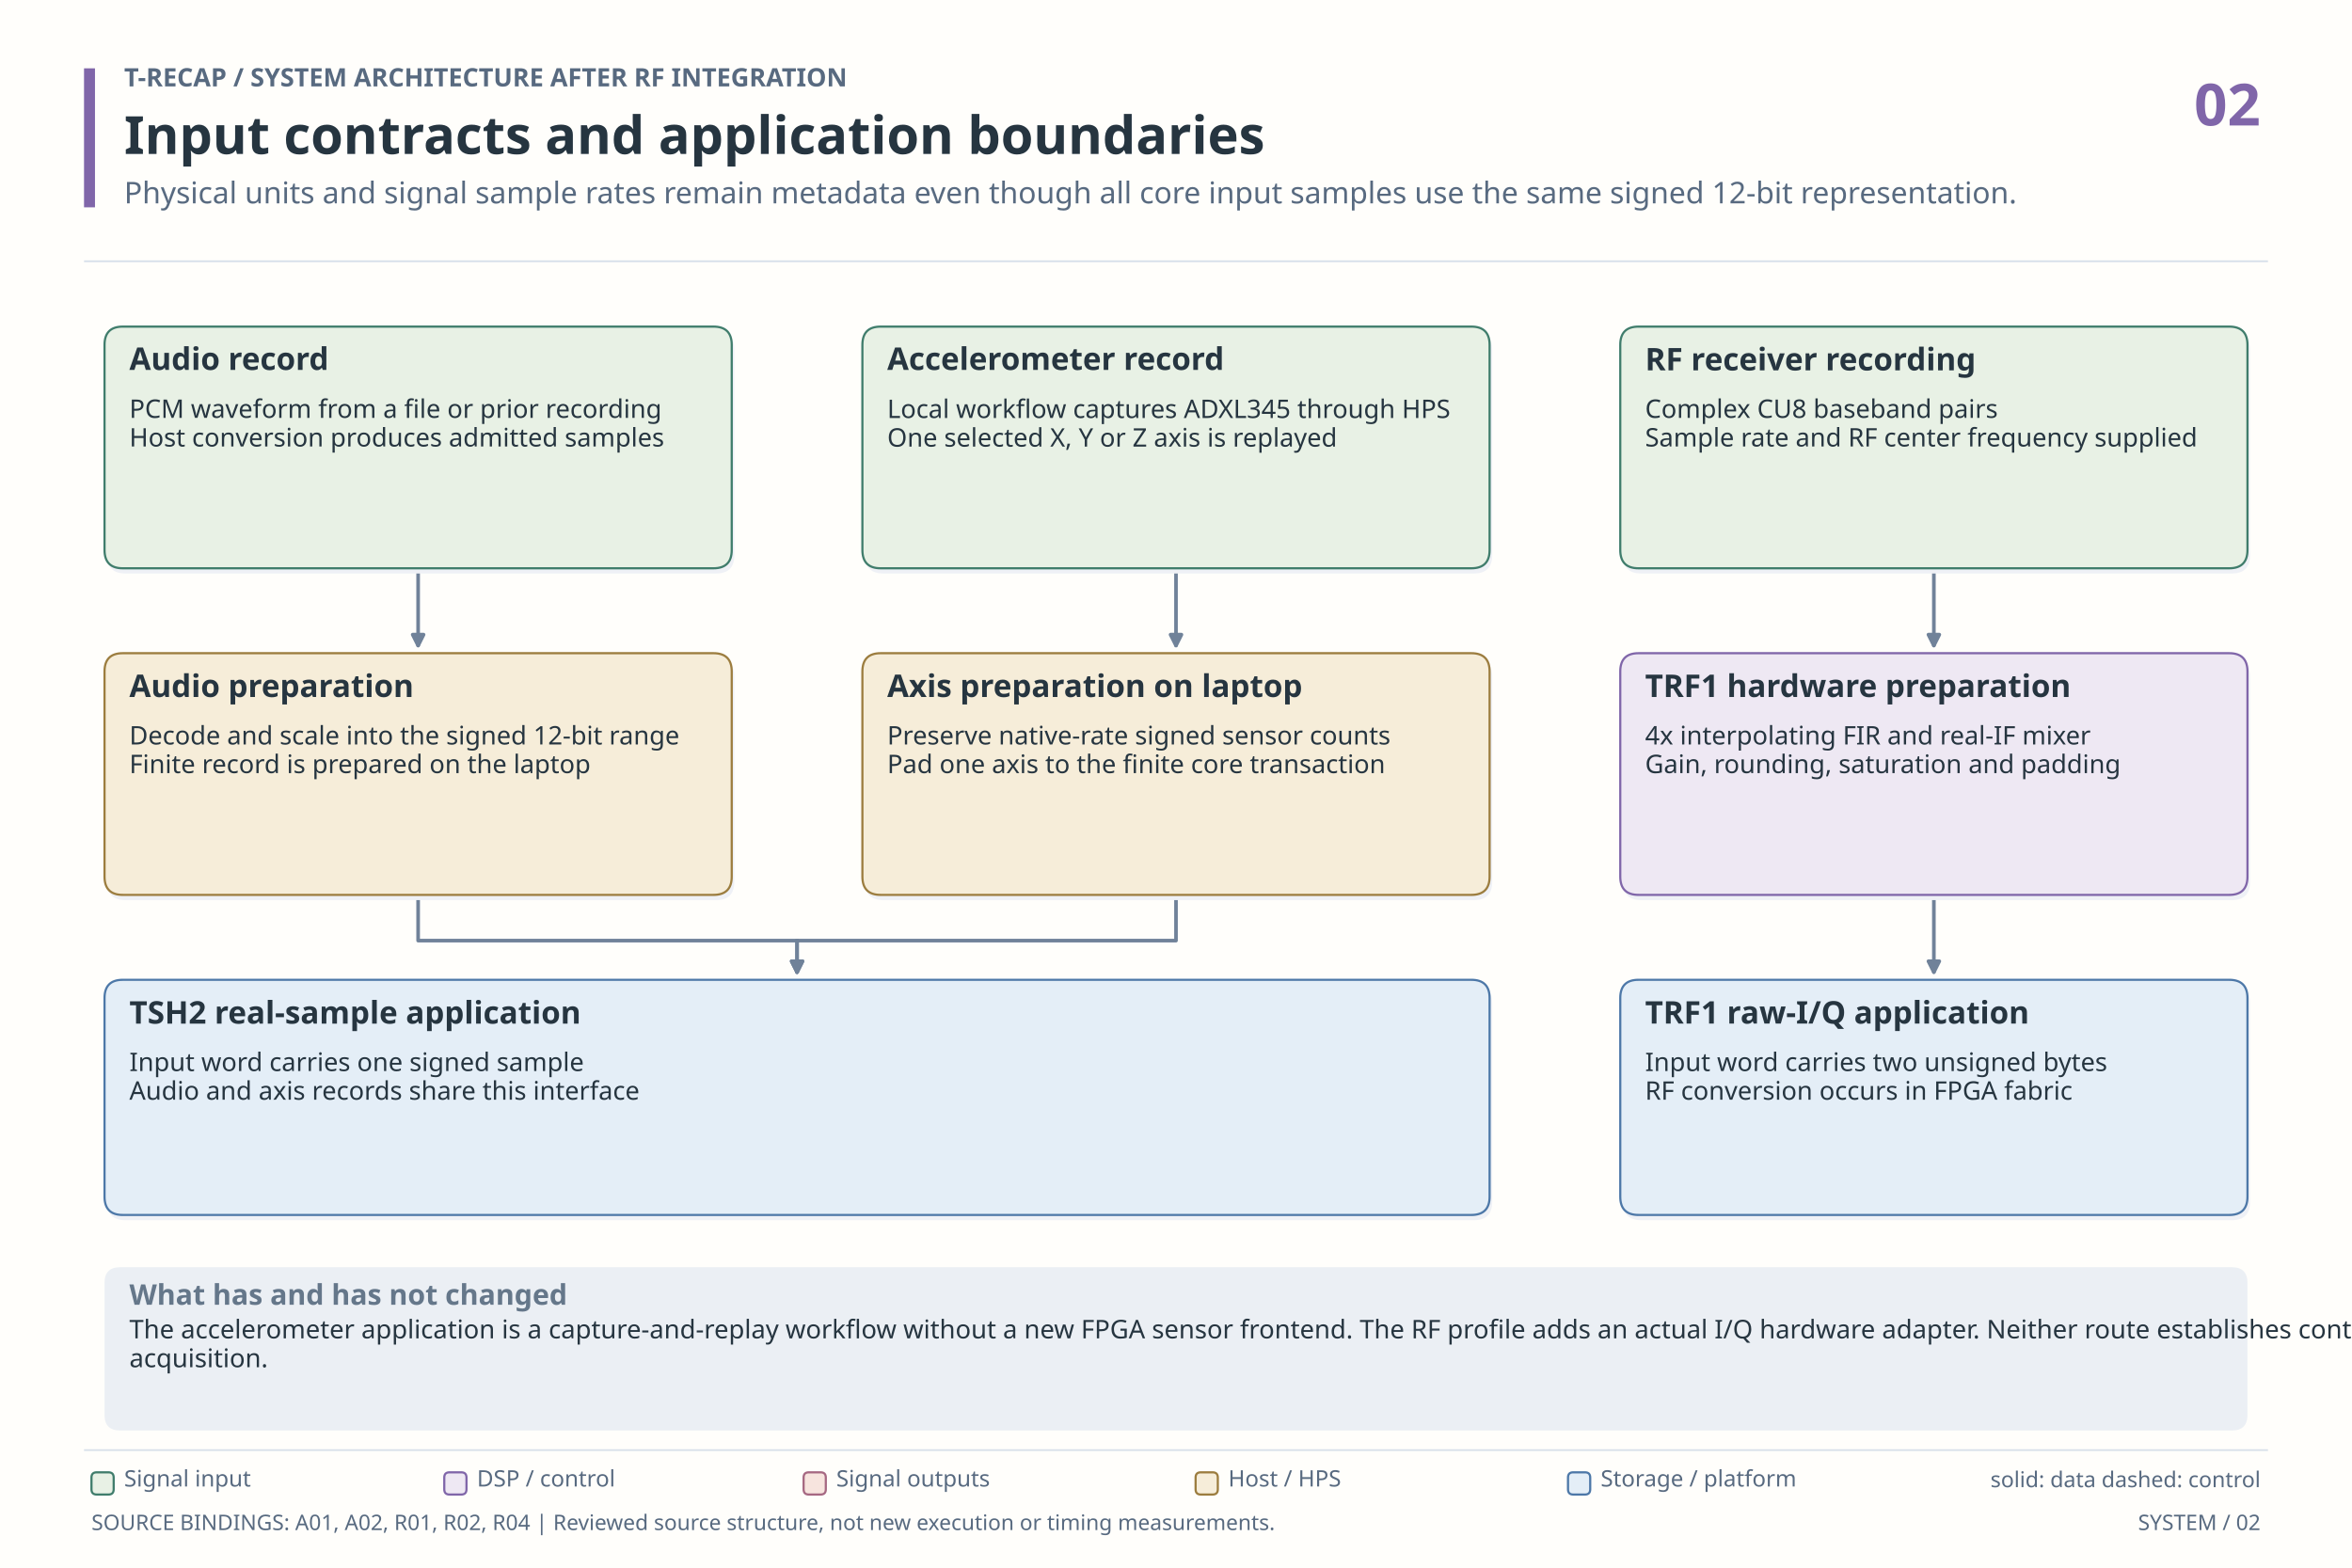
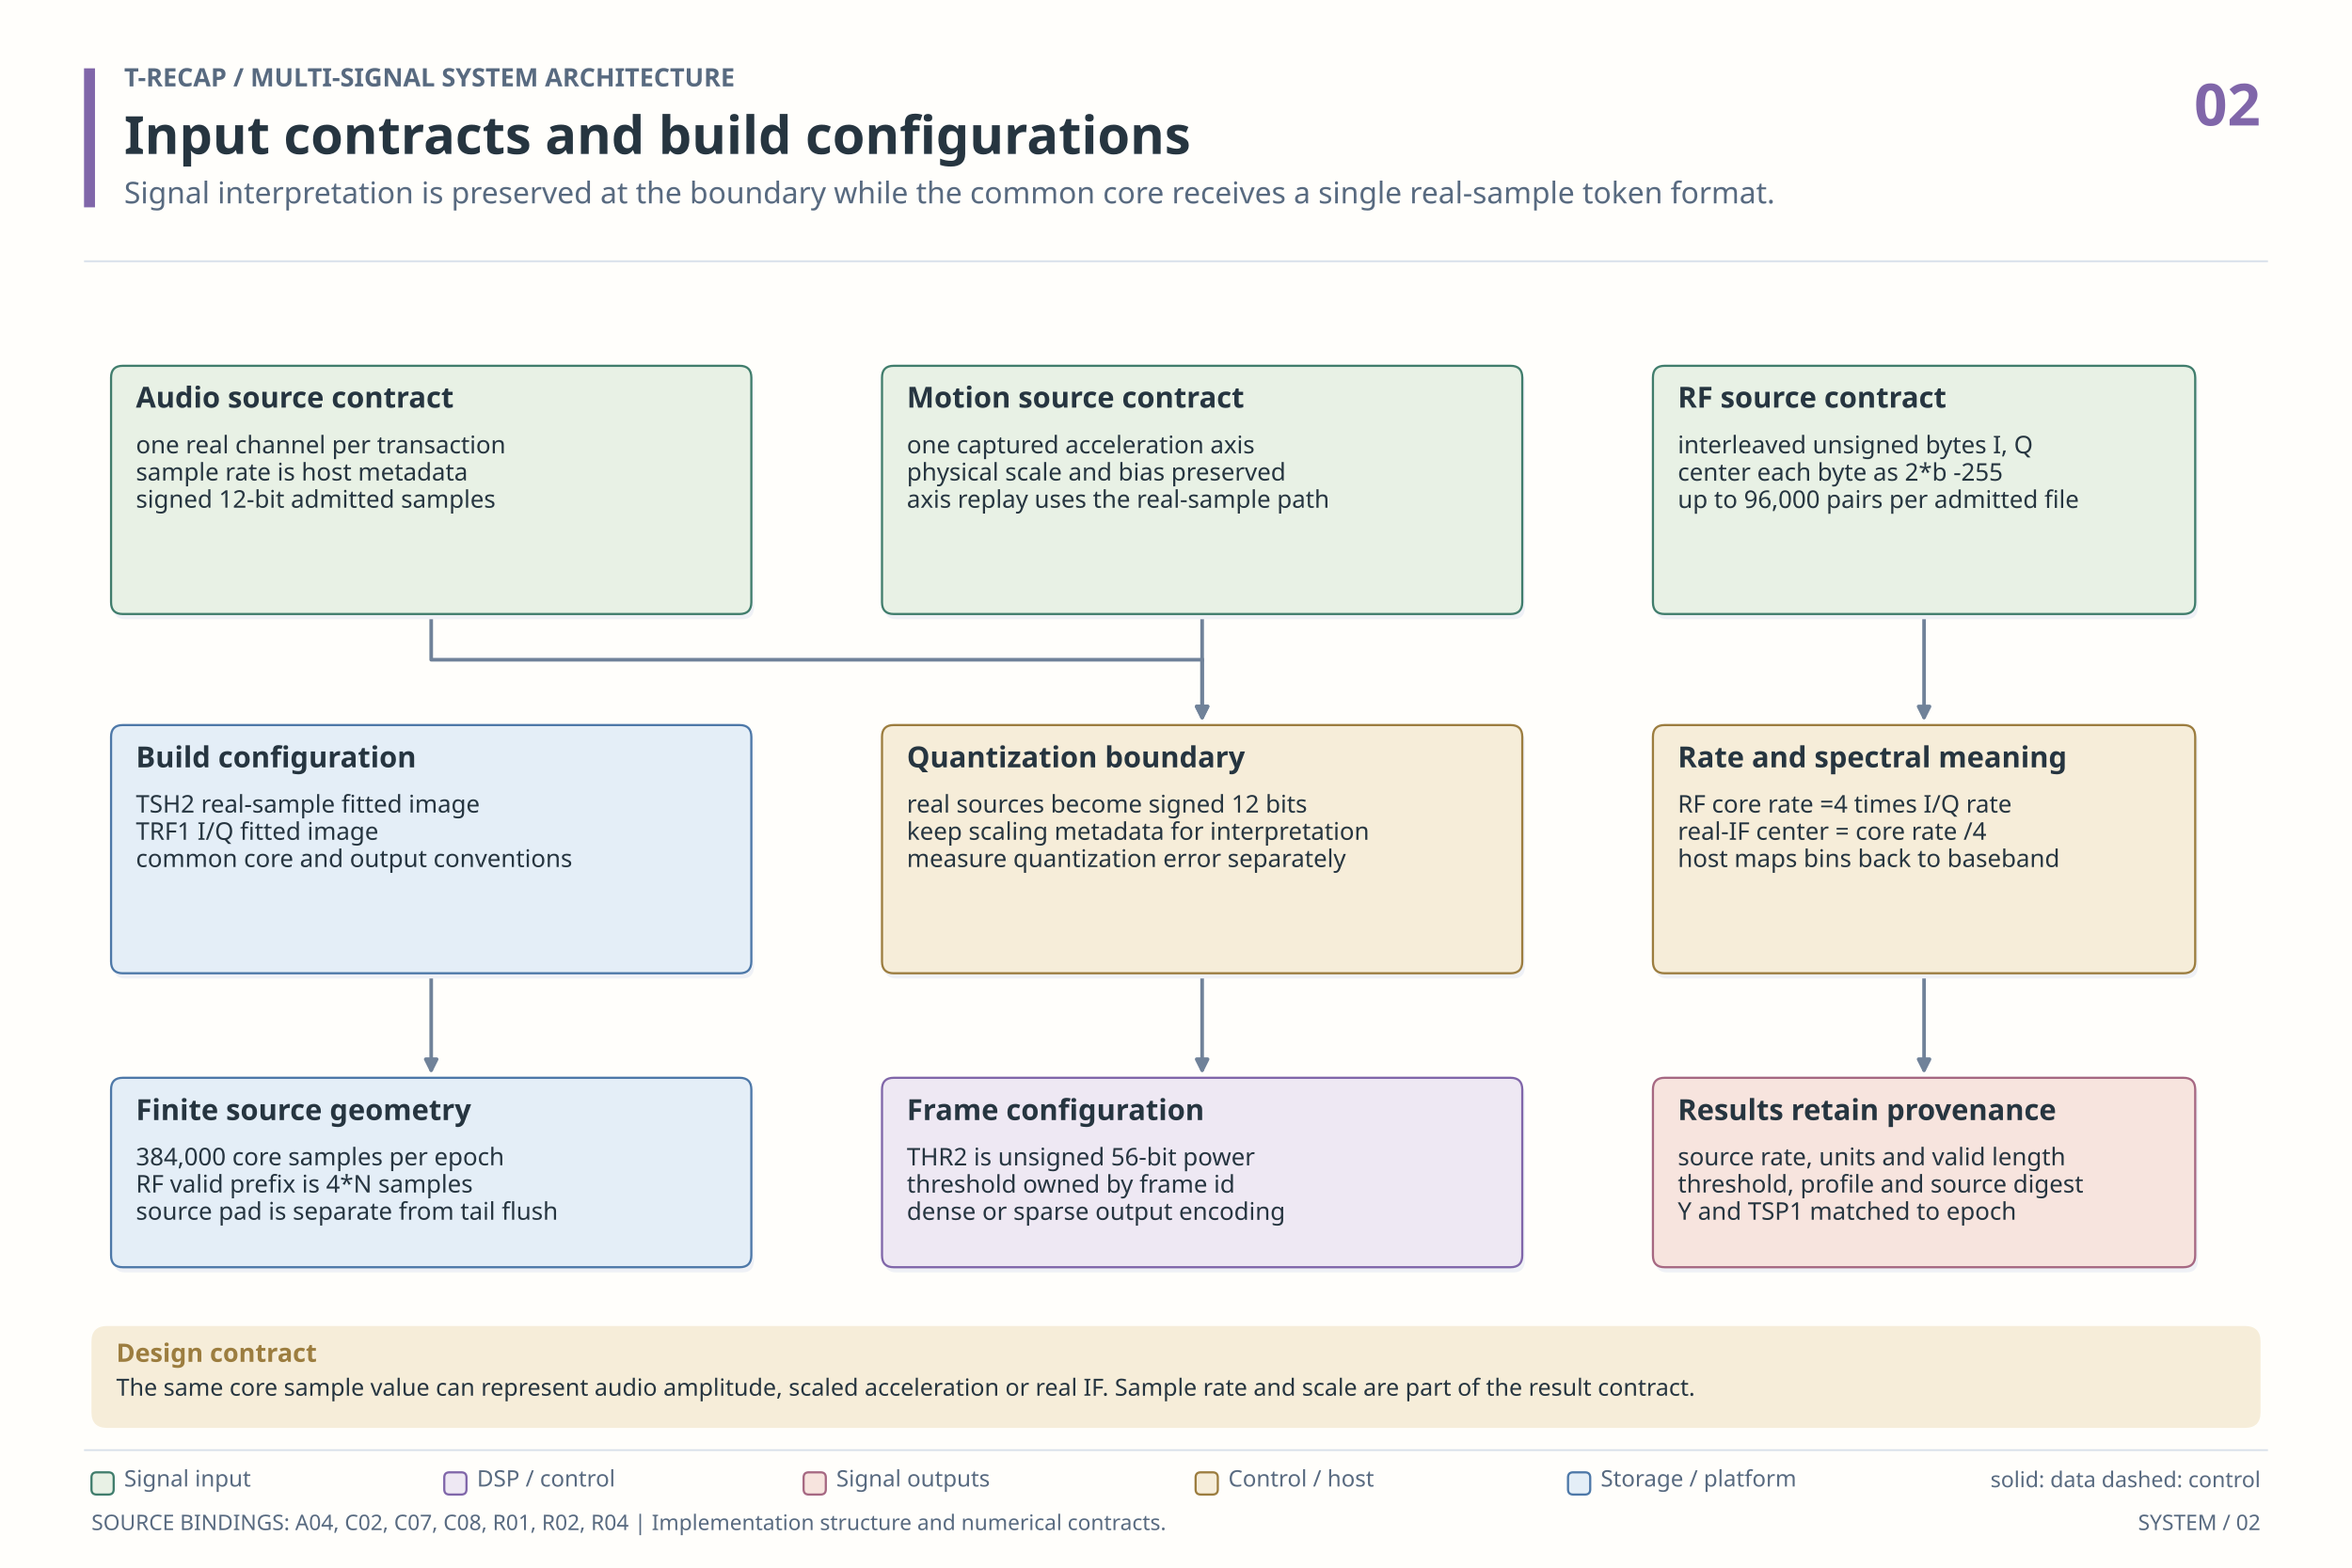
<svg xmlns="http://www.w3.org/2000/svg" width="1296pt" height="864pt" viewBox="0 0 1296 864" version="1.1">
  <defs>
    <style type="text/css">*{stroke-linejoin: round; stroke-linecap: butt}</style>
  </defs>
  <g id="figure_1">
    <g id="patch_1">
      <path d="M 0 864 L 1296 864 L 1296 0 L 0 0 z " style="fill: #fffefb" />
    </g>
    <g id="axes_1">
      <g id="patch_2">
        <path d="M 0 0 L 1296 0 L 1296 864 L 0 864 z " clip-path="url(#p9364143bce)" style="fill: #fffefb; stroke: #fffefb; stroke-linejoin: miter" />
      </g>
      <g id="patch_3">
        <path d="M 46.8 38.16 L 51.84 38.16 L 51.84 113.76 L 46.8 113.76 z " clip-path="url(#p9364143bce)" style="fill: #8066a9; stroke: #8066a9; stroke-linejoin: miter" />
      </g>
      <g id="line2d_1">
-         <path d="M 230.4 313.2 " clip-path="url(#p9364143bce)" style="fill: none; stroke: #708299; stroke-width: 2; stroke-linecap: square" />
+         <path d="M 237.6 338.4 L 237.6 363.6 L 662.4 363.6 " clip-path="url(#p9364143bce)" style="fill: none; stroke: #708299; stroke-width: 2; stroke-linecap: square" />
      </g>
      <g id="patch_4">
-         <path d="M 230.4 313.2 Q 230.4 335.599 230.4 355.762 " clip-path="url(#p9364143bce)" style="fill: none; stroke: #708299; stroke-width: 2; stroke-linecap: round" />
-         <path d="M 233.4 349.762 L 230.4 355.762 L 227.4 349.762 z " clip-path="url(#p9364143bce)" style="fill: #708299; stroke: #708299; stroke-width: 2; stroke-linecap: round" />
+         <path d="M 662.4 363.6 Q 662.4 380.6 662.4 395.364 " clip-path="url(#p9364143bce)" style="fill: none; stroke: #708299; stroke-width: 2; stroke-linecap: round" />
+         <path d="M 665.4 389.364 L 662.4 395.364 L 659.4 389.364 z " clip-path="url(#p9364143bce)" style="fill: #708299; stroke: #708299; stroke-width: 2; stroke-linecap: round" />
      </g>
      <g id="line2d_2">
-         <path d="M 648 313.2 " clip-path="url(#p9364143bce)" style="fill: none; stroke: #708299; stroke-width: 2; stroke-linecap: square" />
+         <path d="M 662.4 338.4 " clip-path="url(#p9364143bce)" style="fill: none; stroke: #708299; stroke-width: 2; stroke-linecap: square" />
      </g>
      <g id="patch_5">
-         <path d="M 648 313.2 Q 648 335.599 648 355.762 " clip-path="url(#p9364143bce)" style="fill: none; stroke: #708299; stroke-width: 2; stroke-linecap: round" />
-         <path d="M 651 349.762 L 648 355.762 L 645 349.762 z " clip-path="url(#p9364143bce)" style="fill: #708299; stroke: #708299; stroke-width: 2; stroke-linecap: round" />
+         <path d="M 662.4 338.4 Q 662.4 368.001 662.4 395.366 " clip-path="url(#p9364143bce)" style="fill: none; stroke: #708299; stroke-width: 2; stroke-linecap: round" />
+         <path d="M 665.4 389.366 L 662.4 395.366 L 659.4 389.366 z " clip-path="url(#p9364143bce)" style="fill: #708299; stroke: #708299; stroke-width: 2; stroke-linecap: round" />
      </g>
      <g id="line2d_3">
-         <path d="M 1065.6 313.2 " clip-path="url(#p9364143bce)" style="fill: none; stroke: #708299; stroke-width: 2; stroke-linecap: square" />
+         <path d="M 1060.2 338.4 " clip-path="url(#p9364143bce)" style="fill: none; stroke: #708299; stroke-width: 2; stroke-linecap: square" />
      </g>
      <g id="patch_6">
-         <path d="M 1065.6 313.2 Q 1065.6 335.599 1065.6 355.762 " clip-path="url(#p9364143bce)" style="fill: none; stroke: #708299; stroke-width: 2; stroke-linecap: round" />
-         <path d="M 1068.6 349.762 L 1065.6 355.762 L 1062.6 349.762 z " clip-path="url(#p9364143bce)" style="fill: #708299; stroke: #708299; stroke-width: 2; stroke-linecap: round" />
+         <path d="M 1060.2 338.4 Q 1060.2 368.001 1060.2 395.366 " clip-path="url(#p9364143bce)" style="fill: none; stroke: #708299; stroke-width: 2; stroke-linecap: round" />
+         <path d="M 1063.2 389.366 L 1060.2 395.366 L 1057.2 389.366 z " clip-path="url(#p9364143bce)" style="fill: #708299; stroke: #708299; stroke-width: 2; stroke-linecap: round" />
      </g>
      <g id="line2d_4">
-         <path d="M 230.4 493.2 L 230.4 518.4 L 439.2 518.4 " clip-path="url(#p9364143bce)" style="fill: none; stroke: #708299; stroke-width: 2; stroke-linecap: square" />
+         <path d="M 237.6 536.4 " clip-path="url(#p9364143bce)" style="fill: none; stroke: #708299; stroke-width: 2; stroke-linecap: square" />
      </g>
      <g id="patch_7">
-         <path d="M 439.2 518.4 Q 439.2 528.199 439.2 535.763 " clip-path="url(#p9364143bce)" style="fill: none; stroke: #708299; stroke-width: 2; stroke-linecap: round" />
-         <path d="M 442.2 529.763 L 439.2 535.763 L 436.2 529.763 z " clip-path="url(#p9364143bce)" style="fill: #708299; stroke: #708299; stroke-width: 2; stroke-linecap: round" />
+         <path d="M 237.6 536.4 Q 237.6 564.2 237.6 589.764 " clip-path="url(#p9364143bce)" style="fill: none; stroke: #708299; stroke-width: 2; stroke-linecap: round" />
+         <path d="M 240.6 583.764 L 237.6 589.764 L 234.6 583.764 z " clip-path="url(#p9364143bce)" style="fill: #708299; stroke: #708299; stroke-width: 2; stroke-linecap: round" />
      </g>
      <g id="line2d_5">
-         <path d="M 648 493.2 L 648 518.4 L 439.2 518.4 " clip-path="url(#p9364143bce)" style="fill: none; stroke: #708299; stroke-width: 2; stroke-linecap: square" />
+         <path d="M 662.4 536.4 " clip-path="url(#p9364143bce)" style="fill: none; stroke: #708299; stroke-width: 2; stroke-linecap: square" />
      </g>
      <g id="patch_8">
-         <path d="M 439.2 518.4 Q 439.2 528.199 439.2 535.763 " clip-path="url(#p9364143bce)" style="fill: none; stroke: #708299; stroke-width: 2; stroke-linecap: round" />
-         <path d="M 442.2 529.763 L 439.2 535.763 L 436.2 529.763 z " clip-path="url(#p9364143bce)" style="fill: #708299; stroke: #708299; stroke-width: 2; stroke-linecap: round" />
+         <path d="M 662.4 536.4 Q 662.4 564.2 662.4 589.764 " clip-path="url(#p9364143bce)" style="fill: none; stroke: #708299; stroke-width: 2; stroke-linecap: round" />
+         <path d="M 665.4 583.764 L 662.4 589.764 L 659.4 583.764 z " clip-path="url(#p9364143bce)" style="fill: #708299; stroke: #708299; stroke-width: 2; stroke-linecap: round" />
      </g>
      <g id="line2d_6">
-         <path d="M 1065.6 493.2 " clip-path="url(#p9364143bce)" style="fill: none; stroke: #708299; stroke-width: 2; stroke-linecap: square" />
+         <path d="M 1060.2 536.4 " clip-path="url(#p9364143bce)" style="fill: none; stroke: #708299; stroke-width: 2; stroke-linecap: square" />
      </g>
      <g id="patch_9">
-         <path d="M 1065.6 493.2 Q 1065.6 515.599 1065.6 535.762 " clip-path="url(#p9364143bce)" style="fill: none; stroke: #708299; stroke-width: 2; stroke-linecap: round" />
-         <path d="M 1068.6 529.762 L 1065.6 535.762 L 1062.6 529.762 z " clip-path="url(#p9364143bce)" style="fill: #708299; stroke: #708299; stroke-width: 2; stroke-linecap: round" />
+         <path d="M 1060.2 536.4 Q 1060.2 564.2 1060.2 589.764 " clip-path="url(#p9364143bce)" style="fill: none; stroke: #708299; stroke-width: 2; stroke-linecap: round" />
+         <path d="M 1063.2 583.764 L 1060.2 589.764 L 1057.2 583.764 z " clip-path="url(#p9364143bce)" style="fill: #708299; stroke: #708299; stroke-width: 2; stroke-linecap: round" />
      </g>
      <g id="line2d_7">
        <path d="M 46.8 144 L 1249.2 144 " clip-path="url(#p9364143bce)" style="fill: none; stroke: #d8e0ea; stroke-linecap: square" />
      </g>
      <g id="patch_10">
-         <path d="M 69.12 182.88 L 394.56 182.88 Q 404.64 182.88 404.64 192.96 L 404.64 306 Q 404.64 316.08 394.56 316.08 L 69.12 316.08 Q 59.04 316.08 59.04 306 L 59.04 192.96 Q 59.04 182.88 69.12 182.88 z " clip-path="url(#p9364143bce)" style="fill: #eff1f6" />
+         <path d="M 69.12 204.48 L 408.96 204.48 Q 415.44 204.48 415.44 210.96 L 415.44 334.8 Q 415.44 341.28 408.96 341.28 L 69.12 341.28 Q 62.64 341.28 62.64 334.8 L 62.64 210.96 Q 62.64 204.48 69.12 204.48 z " clip-path="url(#p9364143bce)" style="fill: #eff1f6" />
      </g>
      <g id="patch_11">
-         <path d="M 486.72 182.88 L 812.16 182.88 Q 822.24 182.88 822.24 192.96 L 822.24 306 Q 822.24 316.08 812.16 316.08 L 486.72 316.08 Q 476.64 316.08 476.64 306 L 476.64 192.96 Q 476.64 182.88 486.72 182.88 z " clip-path="url(#p9364143bce)" style="fill: #eff1f6" />
+         <path d="M 493.92 204.48 L 833.76 204.48 Q 840.24 204.48 840.24 210.96 L 840.24 334.8 Q 840.24 341.28 833.76 341.28 L 493.92 341.28 Q 487.44 341.28 487.44 334.8 L 487.44 210.96 Q 487.44 204.48 493.92 204.48 z " clip-path="url(#p9364143bce)" style="fill: #eff1f6" />
      </g>
      <g id="patch_12">
-         <path d="M 904.32 182.88 L 1229.76 182.88 Q 1239.84 182.88 1239.84 192.96 L 1239.84 306 Q 1239.84 316.08 1229.76 316.08 L 904.32 316.08 Q 894.24 316.08 894.24 306 L 894.24 192.96 Q 894.24 182.88 904.32 182.88 z " clip-path="url(#p9364143bce)" style="fill: #eff1f6" />
+         <path d="M 918.72 204.48 L 1204.56 204.48 Q 1211.04 204.48 1211.04 210.96 L 1211.04 334.8 Q 1211.04 341.28 1204.56 341.28 L 918.72 341.28 Q 912.24 341.28 912.24 334.8 L 912.24 210.96 Q 912.24 204.48 918.72 204.48 z " clip-path="url(#p9364143bce)" style="fill: #eff1f6" />
      </g>
      <g id="patch_13">
-         <path d="M 69.12 362.88 L 394.56 362.88 Q 404.64 362.88 404.64 372.96 L 404.64 486 Q 404.64 496.08 394.56 496.08 L 69.12 496.08 Q 59.04 496.08 59.04 486 L 59.04 372.96 Q 59.04 362.88 69.12 362.88 z " clip-path="url(#p9364143bce)" style="fill: #eff1f6" />
+         <path d="M 918.72 402.48 L 1204.56 402.48 Q 1211.04 402.48 1211.04 408.96 L 1211.04 532.8 Q 1211.04 539.28 1204.56 539.28 L 918.72 539.28 Q 912.24 539.28 912.24 532.8 L 912.24 408.96 Q 912.24 402.48 918.72 402.48 z " clip-path="url(#p9364143bce)" style="fill: #eff1f6" />
      </g>
      <g id="patch_14">
-         <path d="M 486.72 362.88 L 812.16 362.88 Q 822.24 362.88 822.24 372.96 L 822.24 486 Q 822.24 496.08 812.16 496.08 L 486.72 496.08 Q 476.64 496.08 476.64 486 L 476.64 372.96 Q 476.64 362.88 486.72 362.88 z " clip-path="url(#p9364143bce)" style="fill: #eff1f6" />
+         <path d="M 493.92 402.48 L 833.76 402.48 Q 840.24 402.48 840.24 408.96 L 840.24 532.8 Q 840.24 539.28 833.76 539.28 L 493.92 539.28 Q 487.44 539.28 487.44 532.8 L 487.44 408.96 Q 487.44 402.48 493.92 402.48 z " clip-path="url(#p9364143bce)" style="fill: #eff1f6" />
      </g>
      <g id="patch_15">
-         <path d="M 904.32 362.88 L 1229.76 362.88 Q 1239.84 362.88 1239.84 372.96 L 1239.84 486 Q 1239.84 496.08 1229.76 496.08 L 904.32 496.08 Q 894.24 496.08 894.24 486 L 894.24 372.96 Q 894.24 362.88 904.32 362.88 z " clip-path="url(#p9364143bce)" style="fill: #eff1f6" />
+         <path d="M 69.12 402.48 L 408.96 402.48 Q 415.44 402.48 415.44 408.96 L 415.44 532.8 Q 415.44 539.28 408.96 539.28 L 69.12 539.28 Q 62.64 539.28 62.64 532.8 L 62.64 408.96 Q 62.64 402.48 69.12 402.48 z " clip-path="url(#p9364143bce)" style="fill: #eff1f6" />
      </g>
      <g id="patch_16">
-         <path d="M 69.12 542.88 L 812.16 542.88 Q 822.24 542.88 822.24 552.96 L 822.24 662.4 Q 822.24 672.48 812.16 672.48 L 69.12 672.48 Q 59.04 672.48 59.04 662.4 L 59.04 552.96 Q 59.04 542.88 69.12 542.88 z " clip-path="url(#p9364143bce)" style="fill: #eff1f6" />
+         <path d="M 69.12 596.88 L 408.96 596.88 Q 415.44 596.88 415.44 603.36 L 415.44 694.8 Q 415.44 701.28 408.96 701.28 L 69.12 701.28 Q 62.64 701.28 62.64 694.8 L 62.64 603.36 Q 62.64 596.88 69.12 596.88 z " clip-path="url(#p9364143bce)" style="fill: #eff1f6" />
      </g>
      <g id="patch_17">
-         <path d="M 904.32 542.88 L 1229.76 542.88 Q 1239.84 542.88 1239.84 552.96 L 1239.84 662.4 Q 1239.84 672.48 1229.76 672.48 L 904.32 672.48 Q 894.24 672.48 894.24 662.4 L 894.24 552.96 Q 894.24 542.88 904.32 542.88 z " clip-path="url(#p9364143bce)" style="fill: #eff1f6" />
+         <path d="M 493.92 596.88 L 833.76 596.88 Q 840.24 596.88 840.24 603.36 L 840.24 694.8 Q 840.24 701.28 833.76 701.28 L 493.92 701.28 Q 487.44 701.28 487.44 694.8 L 487.44 603.36 Q 487.44 596.88 493.92 596.88 z " clip-path="url(#p9364143bce)" style="fill: #eff1f6" />
      </g>
      <g id="patch_18">
-         <path d="M 66.24 698.4 L 1229.76 698.4 Q 1238.4 698.4 1238.4 707.04 L 1238.4 779.76 Q 1238.4 788.4 1229.76 788.4 L 66.24 788.4 Q 57.6 788.4 57.6 779.76 L 57.6 707.04 Q 57.6 698.4 66.24 698.4 z " clip-path="url(#p9364143bce)" style="fill: #ebeff4" />
+         <path d="M 918.72 596.88 L 1204.56 596.88 Q 1211.04 596.88 1211.04 603.36 L 1211.04 694.8 Q 1211.04 701.28 1204.56 701.28 L 918.72 701.28 Q 912.24 701.28 912.24 694.8 L 912.24 603.36 Q 912.24 596.88 918.72 596.88 z " clip-path="url(#p9364143bce)" style="fill: #eff1f6" />
+       </g>
+       <g id="patch_19">
+         <path d="M 59.04 730.8 L 1236.96 730.8 Q 1245.6 730.8 1245.6 739.44 L 1245.6 778.32 Q 1245.6 786.96 1236.96 786.96 L 59.04 786.96 Q 50.4 786.96 50.4 778.32 L 50.4 739.44 Q 50.4 730.8 59.04 730.8 z " clip-path="url(#p9364143bce)" style="fill: #f6edd9" />
      </g>
      <g id="line2d_8">
        <path d="M 46.8 799.2 L 1249.2 799.2 " clip-path="url(#p9364143bce)" style="fill: none; stroke: #d8e0ea; stroke-linecap: square" />
      </g>
-       <g id="patch_19">
+       <g id="patch_20">
        <path d="M 53.28 811.44 L 59.76 811.44 Q 62.64 811.44 62.64 814.32 L 62.64 820.8 Q 62.64 823.68 59.76 823.68 L 53.28 823.68 Q 50.4 823.68 50.4 820.8 L 50.4 814.32 Q 50.4 811.44 53.28 811.44 z " clip-path="url(#p9364143bce)" style="fill: #e8f1e5; stroke: #407d6c; stroke-width: 1.2; stroke-linejoin: miter" />
      </g>
-       <g id="patch_20">
+       <g id="patch_21">
        <path d="M 247.68 811.44 L 254.16 811.44 Q 257.04 811.44 257.04 814.32 L 257.04 820.8 Q 257.04 823.68 254.16 823.68 L 247.68 823.68 Q 244.8 823.68 244.8 820.8 L 244.8 814.32 Q 244.8 811.44 247.68 811.44 z " clip-path="url(#p9364143bce)" style="fill: #eee8f3; stroke: #8066a9; stroke-width: 1.2; stroke-linejoin: miter" />
      </g>
-       <g id="patch_21">
+       <g id="patch_22">
        <path d="M 445.68 811.44 L 452.16 811.44 Q 455.04 811.44 455.04 814.32 L 455.04 820.8 Q 455.04 823.68 452.16 823.68 L 445.68 823.68 Q 442.8 823.68 442.8 820.8 L 442.8 814.32 Q 442.8 811.44 445.68 811.44 z " clip-path="url(#p9364143bce)" style="fill: #f7e4de; stroke: #a66882; stroke-width: 1.2; stroke-linejoin: miter" />
      </g>
-       <g id="patch_22">
+       <g id="patch_23">
        <path d="M 661.68 811.44 L 668.16 811.44 Q 671.04 811.44 671.04 814.32 L 671.04 820.8 Q 671.04 823.68 668.16 823.68 L 661.68 823.68 Q 658.8 823.68 658.8 820.8 L 658.8 814.32 Q 658.8 811.44 661.68 811.44 z " clip-path="url(#p9364143bce)" style="fill: #f6edd9; stroke: #9c7d3f; stroke-width: 1.2; stroke-linejoin: miter" />
      </g>
-       <g id="patch_23">
+       <g id="patch_24">
        <path d="M 866.88 811.44 L 873.36 811.44 Q 876.24 811.44 876.24 814.32 L 876.24 820.8 Q 876.24 823.68 873.36 823.68 L 866.88 823.68 Q 864 823.68 864 820.8 L 864 814.32 Q 864 811.44 866.88 811.44 z " clip-path="url(#p9364143bce)" style="fill: #e4eef7; stroke: #4d78a8; stroke-width: 1.2; stroke-linejoin: miter" />
      </g>
-       <g id="patch_24">
-         <path d="M 67.68 180 L 393.12 180 Q 403.2 180 403.2 190.08 L 403.2 303.12 Q 403.2 313.2 393.12 313.2 L 67.68 313.2 Q 57.6 313.2 57.6 303.12 L 57.6 190.08 Q 57.6 180 67.68 180 z " clip-path="url(#p9364143bce)" style="fill: #e8f1e5; stroke: #407d6c; stroke-width: 1.2; stroke-linejoin: miter" />
-       </g>
      <g id="patch_25">
-         <path d="M 485.28 180 L 810.72 180 Q 820.8 180 820.8 190.08 L 820.8 303.12 Q 820.8 313.2 810.72 313.2 L 485.28 313.2 Q 475.2 313.2 475.2 303.12 L 475.2 190.08 Q 475.2 180 485.28 180 z " clip-path="url(#p9364143bce)" style="fill: #e8f1e5; stroke: #407d6c; stroke-width: 1.2; stroke-linejoin: miter" />
+         <path d="M 67.68 201.6 L 407.52 201.6 Q 414 201.6 414 208.08 L 414 331.92 Q 414 338.4 407.52 338.4 L 67.68 338.4 Q 61.2 338.4 61.2 331.92 L 61.2 208.08 Q 61.2 201.6 67.68 201.6 z " clip-path="url(#p9364143bce)" style="fill: #e8f1e5; stroke: #407d6c; stroke-width: 1.2; stroke-linejoin: miter" />
      </g>
      <g id="patch_26">
-         <path d="M 902.88 180 L 1228.32 180 Q 1238.4 180 1238.4 190.08 L 1238.4 303.12 Q 1238.4 313.2 1228.32 313.2 L 902.88 313.2 Q 892.8 313.2 892.8 303.12 L 892.8 190.08 Q 892.8 180 902.88 180 z " clip-path="url(#p9364143bce)" style="fill: #e8f1e5; stroke: #407d6c; stroke-width: 1.2; stroke-linejoin: miter" />
+         <path d="M 492.48 201.6 L 832.32 201.6 Q 838.8 201.6 838.8 208.08 L 838.8 331.92 Q 838.8 338.4 832.32 338.4 L 492.48 338.4 Q 486 338.4 486 331.92 L 486 208.08 Q 486 201.6 492.48 201.6 z " clip-path="url(#p9364143bce)" style="fill: #e8f1e5; stroke: #407d6c; stroke-width: 1.2; stroke-linejoin: miter" />
      </g>
      <g id="patch_27">
-         <path d="M 67.68 360 L 393.12 360 Q 403.2 360 403.2 370.08 L 403.2 483.12 Q 403.2 493.2 393.12 493.2 L 67.68 493.2 Q 57.6 493.2 57.6 483.12 L 57.6 370.08 Q 57.6 360 67.68 360 z " clip-path="url(#p9364143bce)" style="fill: #f6edd9; stroke: #9c7d3f; stroke-width: 1.2; stroke-linejoin: miter" />
+         <path d="M 917.28 201.6 L 1203.12 201.6 Q 1209.6 201.6 1209.6 208.08 L 1209.6 331.92 Q 1209.6 338.4 1203.12 338.4 L 917.28 338.4 Q 910.8 338.4 910.8 331.92 L 910.8 208.08 Q 910.8 201.6 917.28 201.6 z " clip-path="url(#p9364143bce)" style="fill: #e8f1e5; stroke: #407d6c; stroke-width: 1.2; stroke-linejoin: miter" />
      </g>
      <g id="patch_28">
-         <path d="M 485.28 360 L 810.72 360 Q 820.8 360 820.8 370.08 L 820.8 483.12 Q 820.8 493.2 810.72 493.2 L 485.28 493.2 Q 475.2 493.2 475.2 483.12 L 475.2 370.08 Q 475.2 360 485.28 360 z " clip-path="url(#p9364143bce)" style="fill: #f6edd9; stroke: #9c7d3f; stroke-width: 1.2; stroke-linejoin: miter" />
+         <path d="M 917.28 399.6 L 1203.12 399.6 Q 1209.6 399.6 1209.6 406.08 L 1209.6 529.92 Q 1209.6 536.4 1203.12 536.4 L 917.28 536.4 Q 910.8 536.4 910.8 529.92 L 910.8 406.08 Q 910.8 399.6 917.28 399.6 z " clip-path="url(#p9364143bce)" style="fill: #f6edd9; stroke: #9c7d3f; stroke-width: 1.2; stroke-linejoin: miter" />
      </g>
      <g id="patch_29">
-         <path d="M 902.88 360 L 1228.32 360 Q 1238.4 360 1238.4 370.08 L 1238.4 483.12 Q 1238.4 493.2 1228.32 493.2 L 902.88 493.2 Q 892.8 493.2 892.8 483.12 L 892.8 370.08 Q 892.8 360 902.88 360 z " clip-path="url(#p9364143bce)" style="fill: #eee8f3; stroke: #8066a9; stroke-width: 1.2; stroke-linejoin: miter" />
+         <path d="M 492.48 399.6 L 832.32 399.6 Q 838.8 399.6 838.8 406.08 L 838.8 529.92 Q 838.8 536.4 832.32 536.4 L 492.48 536.4 Q 486 536.4 486 529.92 L 486 406.08 Q 486 399.6 492.48 399.6 z " clip-path="url(#p9364143bce)" style="fill: #f6edd9; stroke: #9c7d3f; stroke-width: 1.2; stroke-linejoin: miter" />
      </g>
      <g id="patch_30">
-         <path d="M 67.68 540 L 810.72 540 Q 820.8 540 820.8 550.08 L 820.8 659.52 Q 820.8 669.6 810.72 669.6 L 67.68 669.6 Q 57.6 669.6 57.6 659.52 L 57.6 550.08 Q 57.6 540 67.68 540 z " clip-path="url(#p9364143bce)" style="fill: #e4eef7; stroke: #4d78a8; stroke-width: 1.2; stroke-linejoin: miter" />
+         <path d="M 67.68 399.6 L 407.52 399.6 Q 414 399.6 414 406.08 L 414 529.92 Q 414 536.4 407.52 536.4 L 67.68 536.4 Q 61.2 536.4 61.2 529.92 L 61.2 406.08 Q 61.2 399.6 67.68 399.6 z " clip-path="url(#p9364143bce)" style="fill: #e4eef7; stroke: #4d78a8; stroke-width: 1.2; stroke-linejoin: miter" />
      </g>
      <g id="patch_31">
-         <path d="M 902.88 540 L 1228.32 540 Q 1238.4 540 1238.4 550.08 L 1238.4 659.52 Q 1238.4 669.6 1228.32 669.6 L 902.88 669.6 Q 892.8 669.6 892.8 659.52 L 892.8 550.08 Q 892.8 540 902.88 540 z " clip-path="url(#p9364143bce)" style="fill: #e4eef7; stroke: #4d78a8; stroke-width: 1.2; stroke-linejoin: miter" />
+         <path d="M 67.68 594 L 407.52 594 Q 414 594 414 600.48 L 414 691.92 Q 414 698.4 407.52 698.4 L 67.68 698.4 Q 61.2 698.4 61.2 691.92 L 61.2 600.48 Q 61.2 594 67.68 594 z " clip-path="url(#p9364143bce)" style="fill: #e4eef7; stroke: #4d78a8; stroke-width: 1.2; stroke-linejoin: miter" />
+       </g>
+       <g id="patch_32">
+         <path d="M 492.48 594 L 832.32 594 Q 838.8 594 838.8 600.48 L 838.8 691.92 Q 838.8 698.4 832.32 698.4 L 492.48 698.4 Q 486 698.4 486 691.92 L 486 600.48 Q 486 594 492.48 594 z " clip-path="url(#p9364143bce)" style="fill: #eee8f3; stroke: #8066a9; stroke-width: 1.2; stroke-linejoin: miter" />
+       </g>
+       <g id="patch_33">
+         <path d="M 917.28 594 L 1203.12 594 Q 1209.6 594 1209.6 600.48 L 1209.6 691.92 Q 1209.6 698.4 1203.12 698.4 L 917.28 698.4 Q 910.8 698.4 910.8 691.92 L 910.8 600.48 Q 910.8 594 917.28 594 z " clip-path="url(#p9364143bce)" style="fill: #f7e4de; stroke: #a66882; stroke-width: 1.2; stroke-linejoin: miter" />
      </g>
      <g id="text_1">
-         <text style="font-weight: 700; font-size: 14px; font-family: 'STIXGeneral'; text-anchor: start; fill: #586a80" x="68.4" y="47.623" transform="rotate(-0 68.4 47.62313)">T-RECAP  /  SYSTEM ARCHITECTURE AFTER RF INTEGRATION</text>
+         <text style="font-weight: 700; font-size: 14px; font-family: 'STIXGeneral'; text-anchor: start; fill: #586a80" x="68.4" y="47.623" transform="rotate(-0 68.4 47.62313)">T-RECAP  /  MULTI-SIGNAL SYSTEM ARCHITECTURE</text>
      </g>
      <g id="text_2">
-         <text style="font-weight: 700; font-size: 29px; font-family: 'STIXGeneral'; text-anchor: start; fill: #263540" x="68.4" y="84.837" transform="rotate(-0 68.4 84.83719)">Input contracts and application boundaries</text>
+         <text style="font-weight: 700; font-size: 29px; font-family: 'STIXGeneral'; text-anchor: start; fill: #263540" x="68.4" y="84.837" transform="rotate(-0 68.4 84.83719)">Input contracts and build configurations</text>
      </g>
      <g id="text_3">
-         <text style="font-size: 16.5px; font-family: 'STIXGeneral'; text-anchor: start; fill: #586a80" x="68.4" y="112.069" transform="rotate(-0 68.4 112.069)">Physical units and signal sample rates remain metadata even though all core input samples use the same signed 12-bit representation.</text>
+         <text style="font-size: 16.5px; font-family: 'STIXGeneral'; text-anchor: start; fill: #586a80" x="68.4" y="112.069" transform="rotate(-0 68.4 112.069)">Signal interpretation is preserved at the boundary while the common core receives a single real-sample token format.</text>
      </g>
      <g id="text_4">
        <text style="font-weight: 700; font-size: 32px; font-family: 'STIXGeneral'; text-anchor: end; fill: #8066a9" x="1245.6" y="69.15" transform="rotate(-0 1245.6 69.15)">02</text>
      </g>
      <g id="text_5">
-         <text style="font-weight: 700; font-size: 17.2px; font-family: 'STIXGeneral'; text-anchor: start; fill: #263540" x="71.28" y="203.866" transform="rotate(-0 71.28 203.8661)">Audio record</text>
+         <text style="font-weight: 700; font-size: 16px; font-family: 'STIXGeneral'; text-anchor: start; fill: #263540" x="74.88" y="224.655" transform="rotate(-0 74.88 224.655)">Audio source contract</text>
      </g>
      <g id="text_6">
-         <text style="font-size: 14.1px; font-family: 'STIXGeneral'; fill: #263540" transform="translate(71.28 230.2926)">PCM waveform from a file or prior recording</text>
-         <text style="font-size: 14.1px; font-family: 'STIXGeneral'; fill: #263540" transform="translate(71.28 246.0774)">Host conversion produces admitted samples</text>
+         <text style="font-size: 13.4px; font-family: 'STIXGeneral'; fill: #263540" transform="translate(74.88 249.8334)">one real channel per transaction</text>
+         <text style="font-size: 13.4px; font-family: 'STIXGeneral'; fill: #263540" transform="translate(74.88 264.822)">sample rate is host metadata</text>
+         <text style="font-size: 13.4px; font-family: 'STIXGeneral'; fill: #263540" transform="translate(74.88 279.8105)">signed 12-bit admitted samples</text>
      </g>
      <g id="text_7">
-         <text style="font-weight: 700; font-size: 17.2px; font-family: 'STIXGeneral'; text-anchor: start; fill: #263540" x="488.88" y="203.866" transform="rotate(-0 488.88 203.8661)">Accelerometer record</text>
+         <text style="font-weight: 700; font-size: 16px; font-family: 'STIXGeneral'; text-anchor: start; fill: #263540" x="499.68" y="224.655" transform="rotate(-0 499.68 224.655)">Motion source contract</text>
      </g>
      <g id="text_8">
-         <text style="font-size: 14.1px; font-family: 'STIXGeneral'; fill: #263540" transform="translate(488.88 230.3631)">Local workflow captures ADXL345 through HPS</text>
-         <text style="font-size: 14.1px; font-family: 'STIXGeneral'; fill: #263540" transform="translate(488.88 246.1479)">One selected X, Y or Z axis is replayed</text>
+         <text style="font-size: 13.4px; font-family: 'STIXGeneral'; fill: #263540" transform="translate(499.68 249.8334)">one captured acceleration axis</text>
+         <text style="font-size: 13.4px; font-family: 'STIXGeneral'; fill: #263540" transform="translate(499.68 264.822)">physical scale and bias preserved</text>
+         <text style="font-size: 13.4px; font-family: 'STIXGeneral'; fill: #263540" transform="translate(499.68 279.8231)">axis replay uses the real-sample path</text>
      </g>
      <g id="text_9">
-         <text style="font-weight: 700; font-size: 17.2px; font-family: 'STIXGeneral'; text-anchor: start; fill: #263540" x="906.48" y="204.124" transform="rotate(-0 906.48 204.1241)">RF receiver recording</text>
+         <text style="font-weight: 700; font-size: 16px; font-family: 'STIXGeneral'; text-anchor: start; fill: #263540" x="924.48" y="224.655" transform="rotate(-0 924.48 224.655)">RF source contract</text>
      </g>
      <g id="text_10">
-         <text style="font-size: 14.1px; font-family: 'STIXGeneral'; fill: #263540" transform="translate(906.48 230.2926)">Complex CU8 baseband pairs</text>
-         <text style="font-size: 14.1px; font-family: 'STIXGeneral'; fill: #263540" transform="translate(906.48 246.0641)">Sample rate and RF center frequency supplied</text>
+         <text style="font-size: 13.4px; font-family: 'STIXGeneral'; fill: #263540" transform="translate(924.48 249.8334)">interleaved unsigned bytes I, Q</text>
+         <text style="font-size: 13.4px; font-family: 'STIXGeneral'; fill: #263540" transform="translate(924.48 264.923)">center each byte as 2*b -255</text>
+         <text style="font-size: 13.4px; font-family: 'STIXGeneral'; fill: #263540" transform="translate(924.48 279.9434)">up to 96,000 pairs per admitted file</text>
      </g>
      <g id="text_11">
-         <text style="font-weight: 700; font-size: 17.2px; font-family: 'STIXGeneral'; text-anchor: start; fill: #263540" x="71.28" y="384.124" transform="rotate(-0 71.28 384.1241)">Audio preparation</text>
+         <text style="font-weight: 700; font-size: 16px; font-family: 'STIXGeneral'; text-anchor: start; fill: #263540" x="924.48" y="422.895" transform="rotate(-0 924.48 422.895)">Rate and spectral meaning</text>
      </g>
      <g id="text_12">
-         <text style="font-size: 14.1px; font-family: 'STIXGeneral'; fill: #263540" transform="translate(71.28 410.2926)">Decode and scale into the signed 12-bit range</text>
-         <text style="font-size: 14.1px; font-family: 'STIXGeneral'; fill: #263540" transform="translate(71.28 426.0774)">Finite record is prepared on the laptop</text>
+         <text style="font-size: 13.4px; font-family: 'STIXGeneral'; fill: #263540" transform="translate(924.48 447.8334)">RF core rate =4 times I/Q rate</text>
+         <text style="font-size: 13.4px; font-family: 'STIXGeneral'; fill: #263540" transform="translate(924.48 462.822)">real-IF center = core rate /4</text>
+         <text style="font-size: 13.4px; font-family: 'STIXGeneral'; fill: #263540" transform="translate(924.48 477.8105)">host maps bins back to baseband</text>
      </g>
      <g id="text_13">
-         <text style="font-weight: 700; font-size: 17.2px; font-family: 'STIXGeneral'; text-anchor: start; fill: #263540" x="488.88" y="384.124" transform="rotate(-0 488.88 384.1241)">Axis preparation on laptop</text>
+         <text style="font-weight: 700; font-size: 16px; font-family: 'STIXGeneral'; text-anchor: start; fill: #263540" x="499.68" y="422.895" transform="rotate(-0 499.68 422.895)">Quantization boundary</text>
      </g>
      <g id="text_14">
-         <text style="font-size: 14.1px; font-family: 'STIXGeneral'; fill: #263540" transform="translate(488.88 410.2926)">Preserve native-rate signed sensor counts</text>
-         <text style="font-size: 14.1px; font-family: 'STIXGeneral'; fill: #263540" transform="translate(488.88 426.0774)">Pad one axis to the finite core transaction</text>
+         <text style="font-size: 13.4px; font-family: 'STIXGeneral'; fill: #263540" transform="translate(499.68 447.8334)">real sources become signed 12 bits</text>
+         <text style="font-size: 13.4px; font-family: 'STIXGeneral'; fill: #263540" transform="translate(499.68 462.8345)">keep scaling metadata for interpretation</text>
+         <text style="font-size: 13.4px; font-family: 'STIXGeneral'; fill: #263540" transform="translate(499.68 477.8356)">measure quantization error separately</text>
      </g>
      <g id="text_15">
-         <text style="font-weight: 700; font-size: 17.2px; font-family: 'STIXGeneral'; text-anchor: start; fill: #263540" x="906.48" y="384.124" transform="rotate(-0 906.48 384.1241)">TRF1 hardware preparation</text>
+         <text style="font-weight: 700; font-size: 16px; font-family: 'STIXGeneral'; text-anchor: start; fill: #263540" x="74.88" y="422.895" transform="rotate(-0 74.88 422.895)">Build configuration</text>
      </g>
      <g id="text_16">
-         <text style="font-size: 14.1px; font-family: 'STIXGeneral'; fill: #263540" transform="translate(906.48 410.2926)">4x interpolating FIR and real-IF mixer</text>
-         <text style="font-size: 14.1px; font-family: 'STIXGeneral'; fill: #263540" transform="translate(906.48 426.0774)">Gain, rounding, saturation and padding</text>
+         <text style="font-size: 13.4px; font-family: 'STIXGeneral'; fill: #263540" transform="translate(74.88 447.8334)">TSH2 real-sample fitted image</text>
+         <text style="font-size: 13.4px; font-family: 'STIXGeneral'; fill: #263540" transform="translate(74.88 462.8345)">TRF1 I/Q fitted image</text>
+         <text style="font-size: 13.4px; font-family: 'STIXGeneral'; fill: #263540" transform="translate(74.88 477.8356)">common core and output conventions</text>
      </g>
      <g id="text_17">
-         <text style="font-weight: 700; font-size: 17.2px; font-family: 'STIXGeneral'; text-anchor: start; fill: #263540" x="71.28" y="564.143" transform="rotate(-0 71.28 564.1429)">TSH2 real-sample application</text>
+         <text style="font-weight: 700; font-size: 16px; font-family: 'STIXGeneral'; text-anchor: start; fill: #263540" x="74.88" y="617.295" transform="rotate(-0 74.88 617.295)">Finite source geometry</text>
      </g>
      <g id="text_18">
-         <text style="font-size: 14.1px; font-family: 'STIXGeneral'; fill: #263540" transform="translate(71.28 590.2926)">Input word carries one signed sample</text>
-         <text style="font-size: 14.1px; font-family: 'STIXGeneral'; fill: #263540" transform="translate(71.28 606.0774)">Audio and axis records share this interface</text>
+         <text style="font-size: 13.4px; font-family: 'STIXGeneral'; fill: #263540" transform="translate(74.88 642.2334)">384,000 core samples per epoch</text>
+         <text style="font-size: 13.4px; font-family: 'STIXGeneral'; fill: #263540" transform="translate(74.88 657.222)">RF valid prefix is 4*N samples</text>
+         <text style="font-size: 13.4px; font-family: 'STIXGeneral'; fill: #263540" transform="translate(74.88 672.2105)">source pad is separate from tail flush</text>
      </g>
      <g id="text_19">
-         <text style="font-weight: 700; font-size: 17.2px; font-family: 'STIXGeneral'; text-anchor: start; fill: #263540" x="906.48" y="564.124" transform="rotate(-0 906.48 564.1241)">TRF1 raw-I/Q application</text>
+         <text style="font-weight: 700; font-size: 16px; font-family: 'STIXGeneral'; text-anchor: start; fill: #263540" x="499.68" y="617.295" transform="rotate(-0 499.68 617.295)">Frame configuration</text>
      </g>
      <g id="text_20">
-         <text style="font-size: 14.1px; font-family: 'STIXGeneral'; fill: #263540" transform="translate(906.48 590.2926)">Input word carries two unsigned bytes</text>
-         <text style="font-size: 14.1px; font-family: 'STIXGeneral'; fill: #263540" transform="translate(906.48 606.0774)">RF conversion occurs in FPGA fabric</text>
+         <text style="font-size: 13.4px; font-family: 'STIXGeneral'; fill: #263540" transform="translate(499.68 642.3004)">THR2 is unsigned 56-bit power</text>
+         <text style="font-size: 13.4px; font-family: 'STIXGeneral'; fill: #263540" transform="translate(499.68 657.3015)">threshold owned by frame id</text>
+         <text style="font-size: 13.4px; font-family: 'STIXGeneral'; fill: #263540" transform="translate(499.68 672.3026)">dense or sparse output encoding</text>
      </g>
      <g id="text_21">
-         <text style="font-weight: 700; font-size: 15.7px; font-family: 'STIXGeneral'; text-anchor: start; fill: #65778a" x="71.28" y="719.092" transform="rotate(-0 71.28 719.0922)">What has and has not changed</text>
+         <text style="font-weight: 700; font-size: 16px; font-family: 'STIXGeneral'; text-anchor: start; fill: #263540" x="924.48" y="617.295" transform="rotate(-0 924.48 617.295)">Results retain provenance</text>
      </g>
      <g id="text_22">
-         <text style="font-size: 14.2px; font-family: 'STIXGeneral'; fill: #263540" transform="translate(71.28 737.6182)">The accelerometer application is a capture-and-replay workflow without a new FPGA sensor frontend. The RF profile adds an actual I/Q hardware adapter. Neither route establishes continuous live</text>
-         <text style="font-size: 14.2px; font-family: 'STIXGeneral'; fill: #263540" transform="translate(71.28 753.5149)">acquisition.</text>
+         <text style="font-size: 13.4px; font-family: 'STIXGeneral'; fill: #263540" transform="translate(924.48 642.2334)">source rate, units and valid length</text>
+         <text style="font-size: 13.4px; font-family: 'STIXGeneral'; fill: #263540" transform="translate(924.48 657.2345)">threshold, profile and source digest</text>
+         <text style="font-size: 13.4px; font-family: 'STIXGeneral'; fill: #263540" transform="translate(924.48 672.2356)">Y and TSP1 matched to epoch</text>
      </g>
      <g id="text_23">
+         <text style="font-weight: 700; font-size: 14px; font-family: 'STIXGeneral'; text-anchor: start; fill: #9c7d3f" x="64.08" y="750.553" transform="rotate(-0 64.08 750.5531)">Design contract</text>
+       </g>
+       <g id="text_24">
+         <text style="font-size: 13px; font-family: 'STIXGeneral'; text-anchor: start; fill: #263540" x="64.08" y="769.199" transform="rotate(-0 64.08 769.1986)">The same core sample value can represent audio amplitude, scaled acceleration or real IF. Sample rate and scale are part of the result contract.</text>
+       </g>
+       <g id="text_25">
        <text style="font-size: 12.5px; font-family: 'STIXGeneral'; text-anchor: start; fill: #586a80" x="68.4" y="819.257" transform="rotate(-0 68.4 819.2571)">Signal input</text>
      </g>
-       <g id="text_24">
+       <g id="text_26">
        <text style="font-size: 12.5px; font-family: 'STIXGeneral'; text-anchor: start; fill: #586a80" x="262.8" y="819.257" transform="rotate(-0 262.8 819.2571)">DSP / control</text>
      </g>
-       <g id="text_25">
+       <g id="text_27">
        <text style="font-size: 12.5px; font-family: 'STIXGeneral'; text-anchor: start; fill: #586a80" x="460.8" y="819.257" transform="rotate(-0 460.8 819.2571)">Signal outputs</text>
      </g>
-       <g id="text_26">
-         <text style="font-size: 12.5px; font-family: 'STIXGeneral'; text-anchor: start; fill: #586a80" x="676.8" y="819.257" transform="rotate(-0 676.8 819.2571)">Host / HPS</text>
-       </g>
-       <g id="text_27">
+       <g id="text_28">
+         <text style="font-size: 12.5px; font-family: 'STIXGeneral'; text-anchor: start; fill: #586a80" x="676.8" y="819.257" transform="rotate(-0 676.8 819.2571)">Control / host</text>
+       </g>
+       <g id="text_29">
        <text style="font-size: 12.5px; font-family: 'STIXGeneral'; text-anchor: start; fill: #586a80" x="882" y="819.257" transform="rotate(-0 882 819.2571)">Storage / platform</text>
      </g>
-       <g id="text_28">
+       <g id="text_30">
        <text style="font-size: 12px; font-family: 'STIXGeneral'; text-anchor: end; fill: #586a80" x="1245.6" y="819.636" transform="rotate(-0 1245.6 819.6356)">solid: data   dashed: control</text>
      </g>
-       <g id="text_29">
-         <text style="font-size: 11.8px; font-family: 'STIXGeneral'; text-anchor: start; fill: #586a80" x="50.4" y="843.259" transform="rotate(-0 50.4 843.259)">SOURCE BINDINGS: A01, A02, R01, R02, R04  |  Reviewed source structure, not new execution or timing measurements.</text>
-       </g>
-       <g id="text_30">
+       <g id="text_31">
+         <text style="font-size: 11.8px; font-family: 'STIXGeneral'; text-anchor: start; fill: #586a80" x="50.4" y="843.259" transform="rotate(-0 50.4 843.259)">SOURCE BINDINGS: A04, C02, C07, C08, R01, R02, R04  |  Implementation structure and numerical contracts.</text>
+       </g>
+       <g id="text_32">
        <text style="font-size: 11.8px; font-family: 'STIXGeneral'; text-anchor: end; fill: #586a80" x="1245.6" y="843.259" transform="rotate(-0 1245.6 843.259)">SYSTEM / 02</text>
      </g>
    </g>
  </g>
  <defs>
    <clipPath id="p9364143bce">
      <rect x="0" y="0" width="1296" height="864" />
    </clipPath>
  </defs>
</svg>
